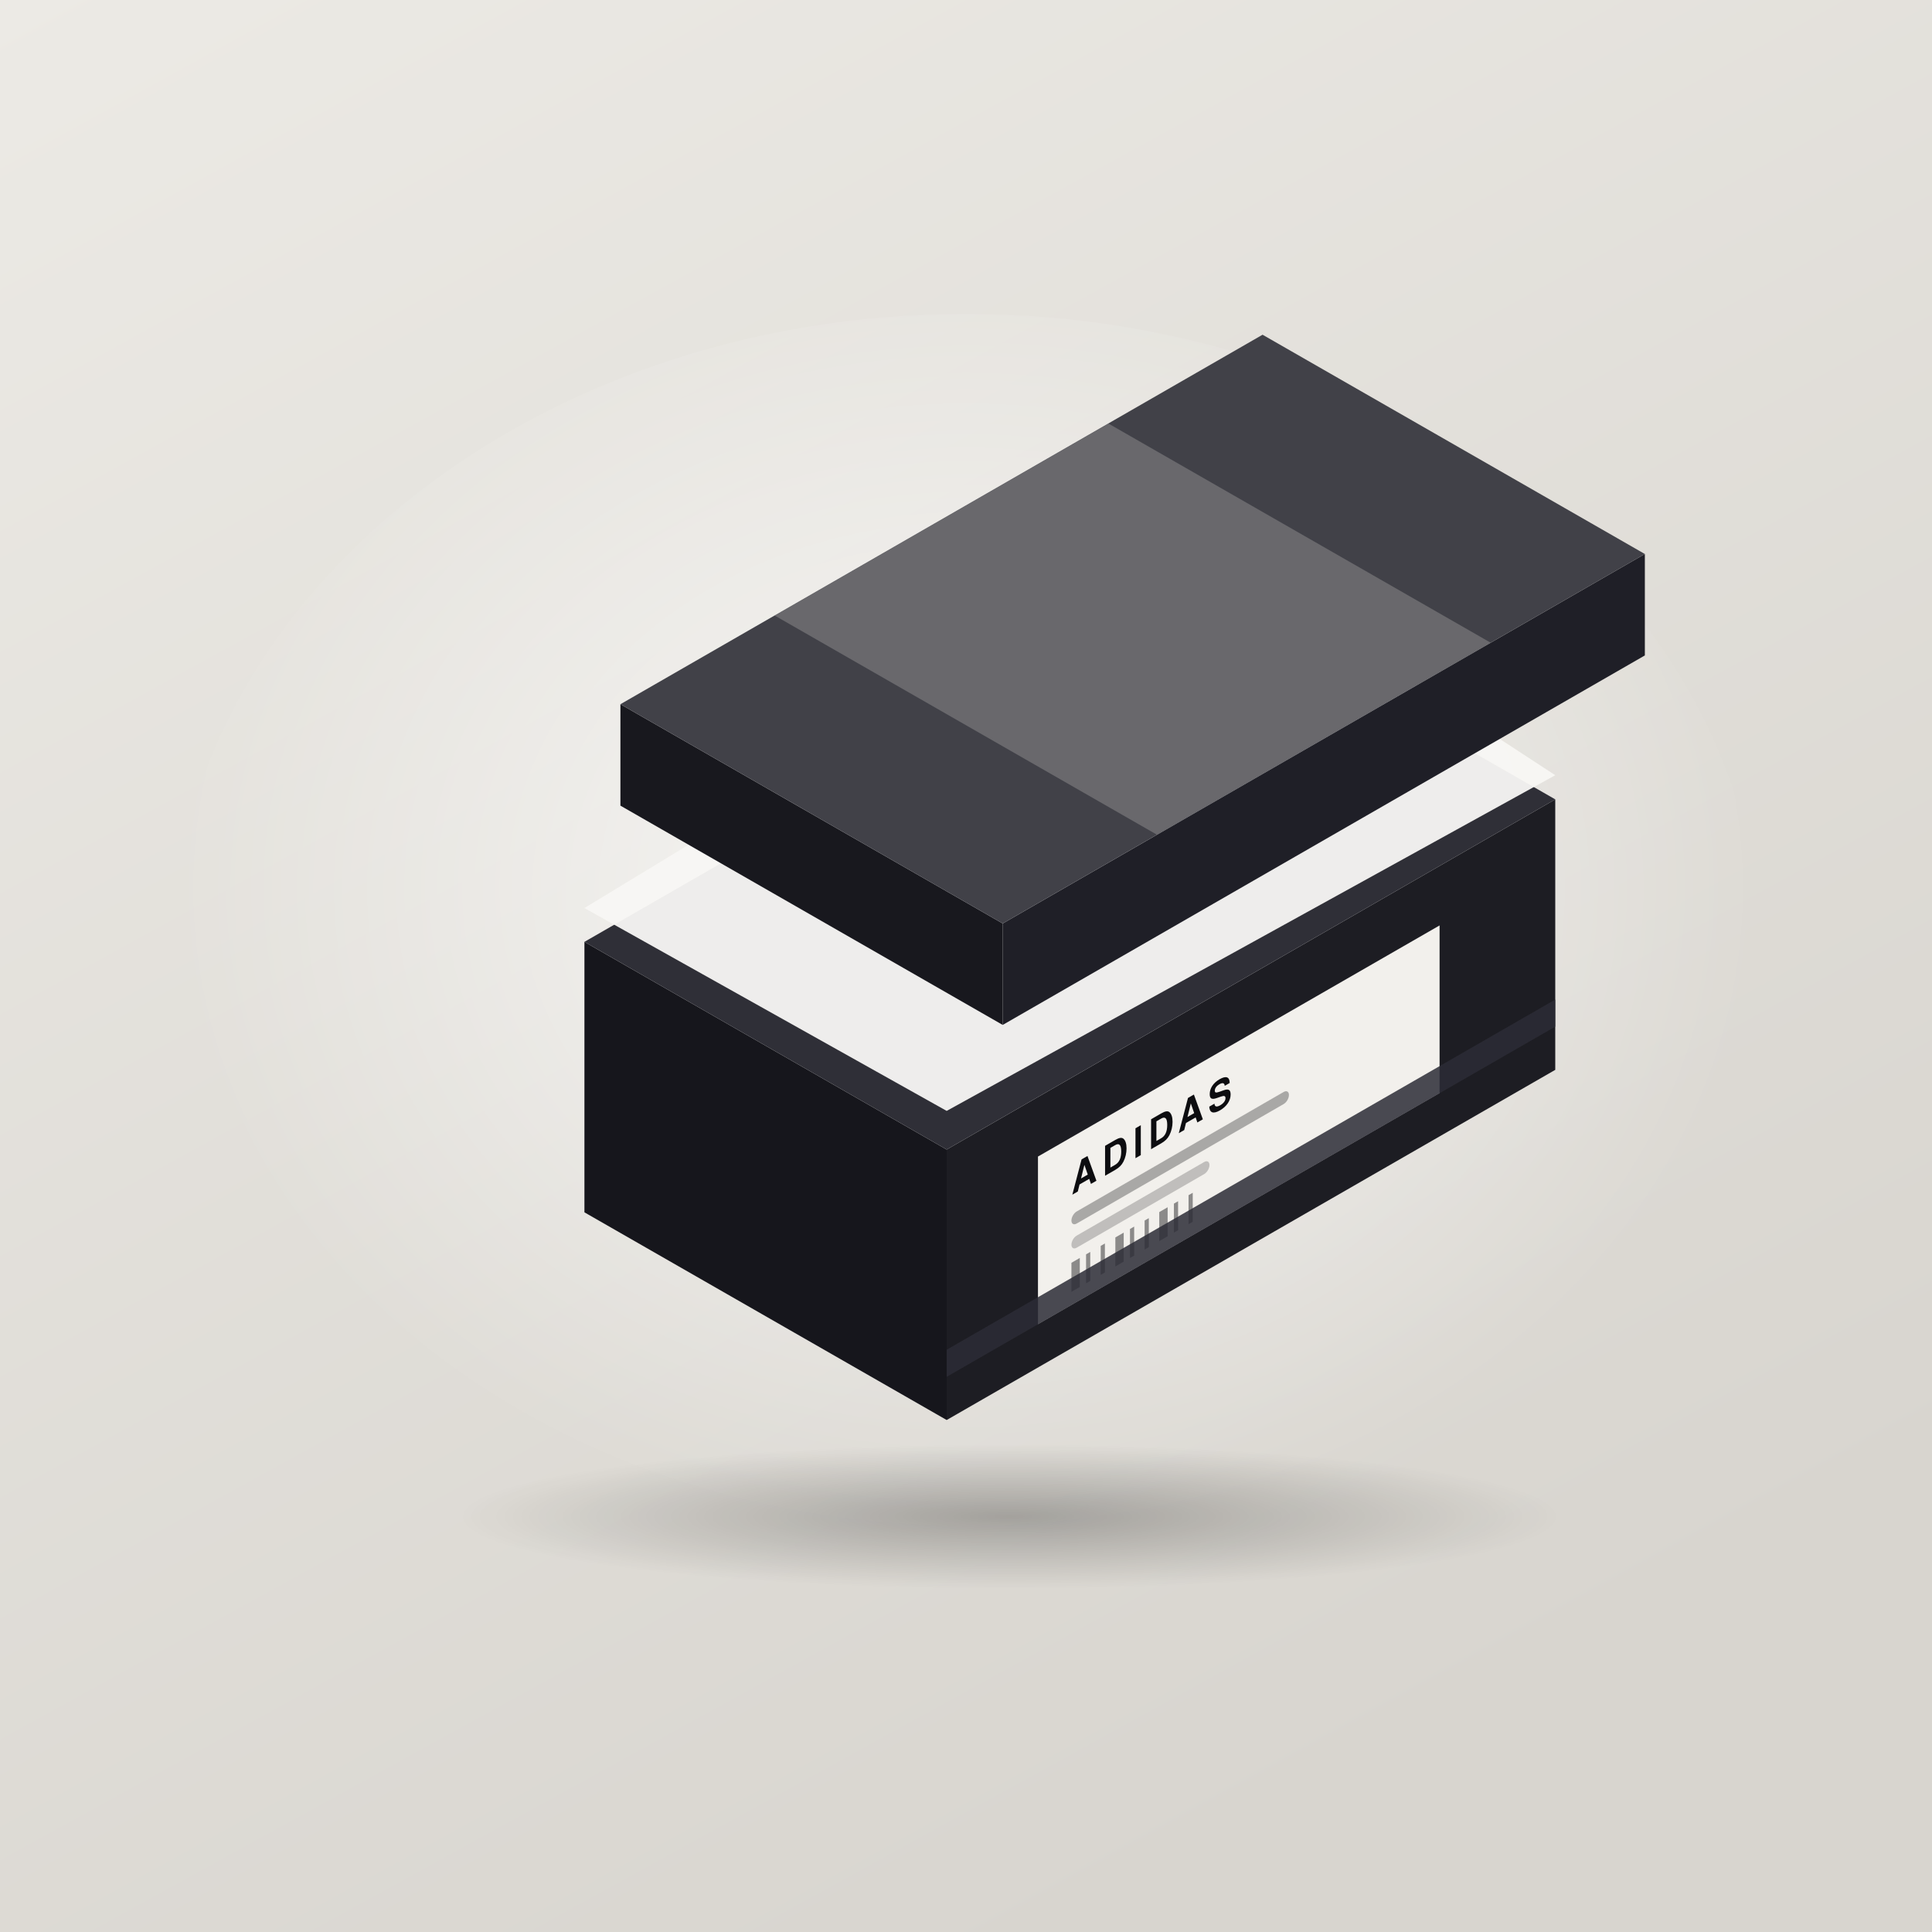
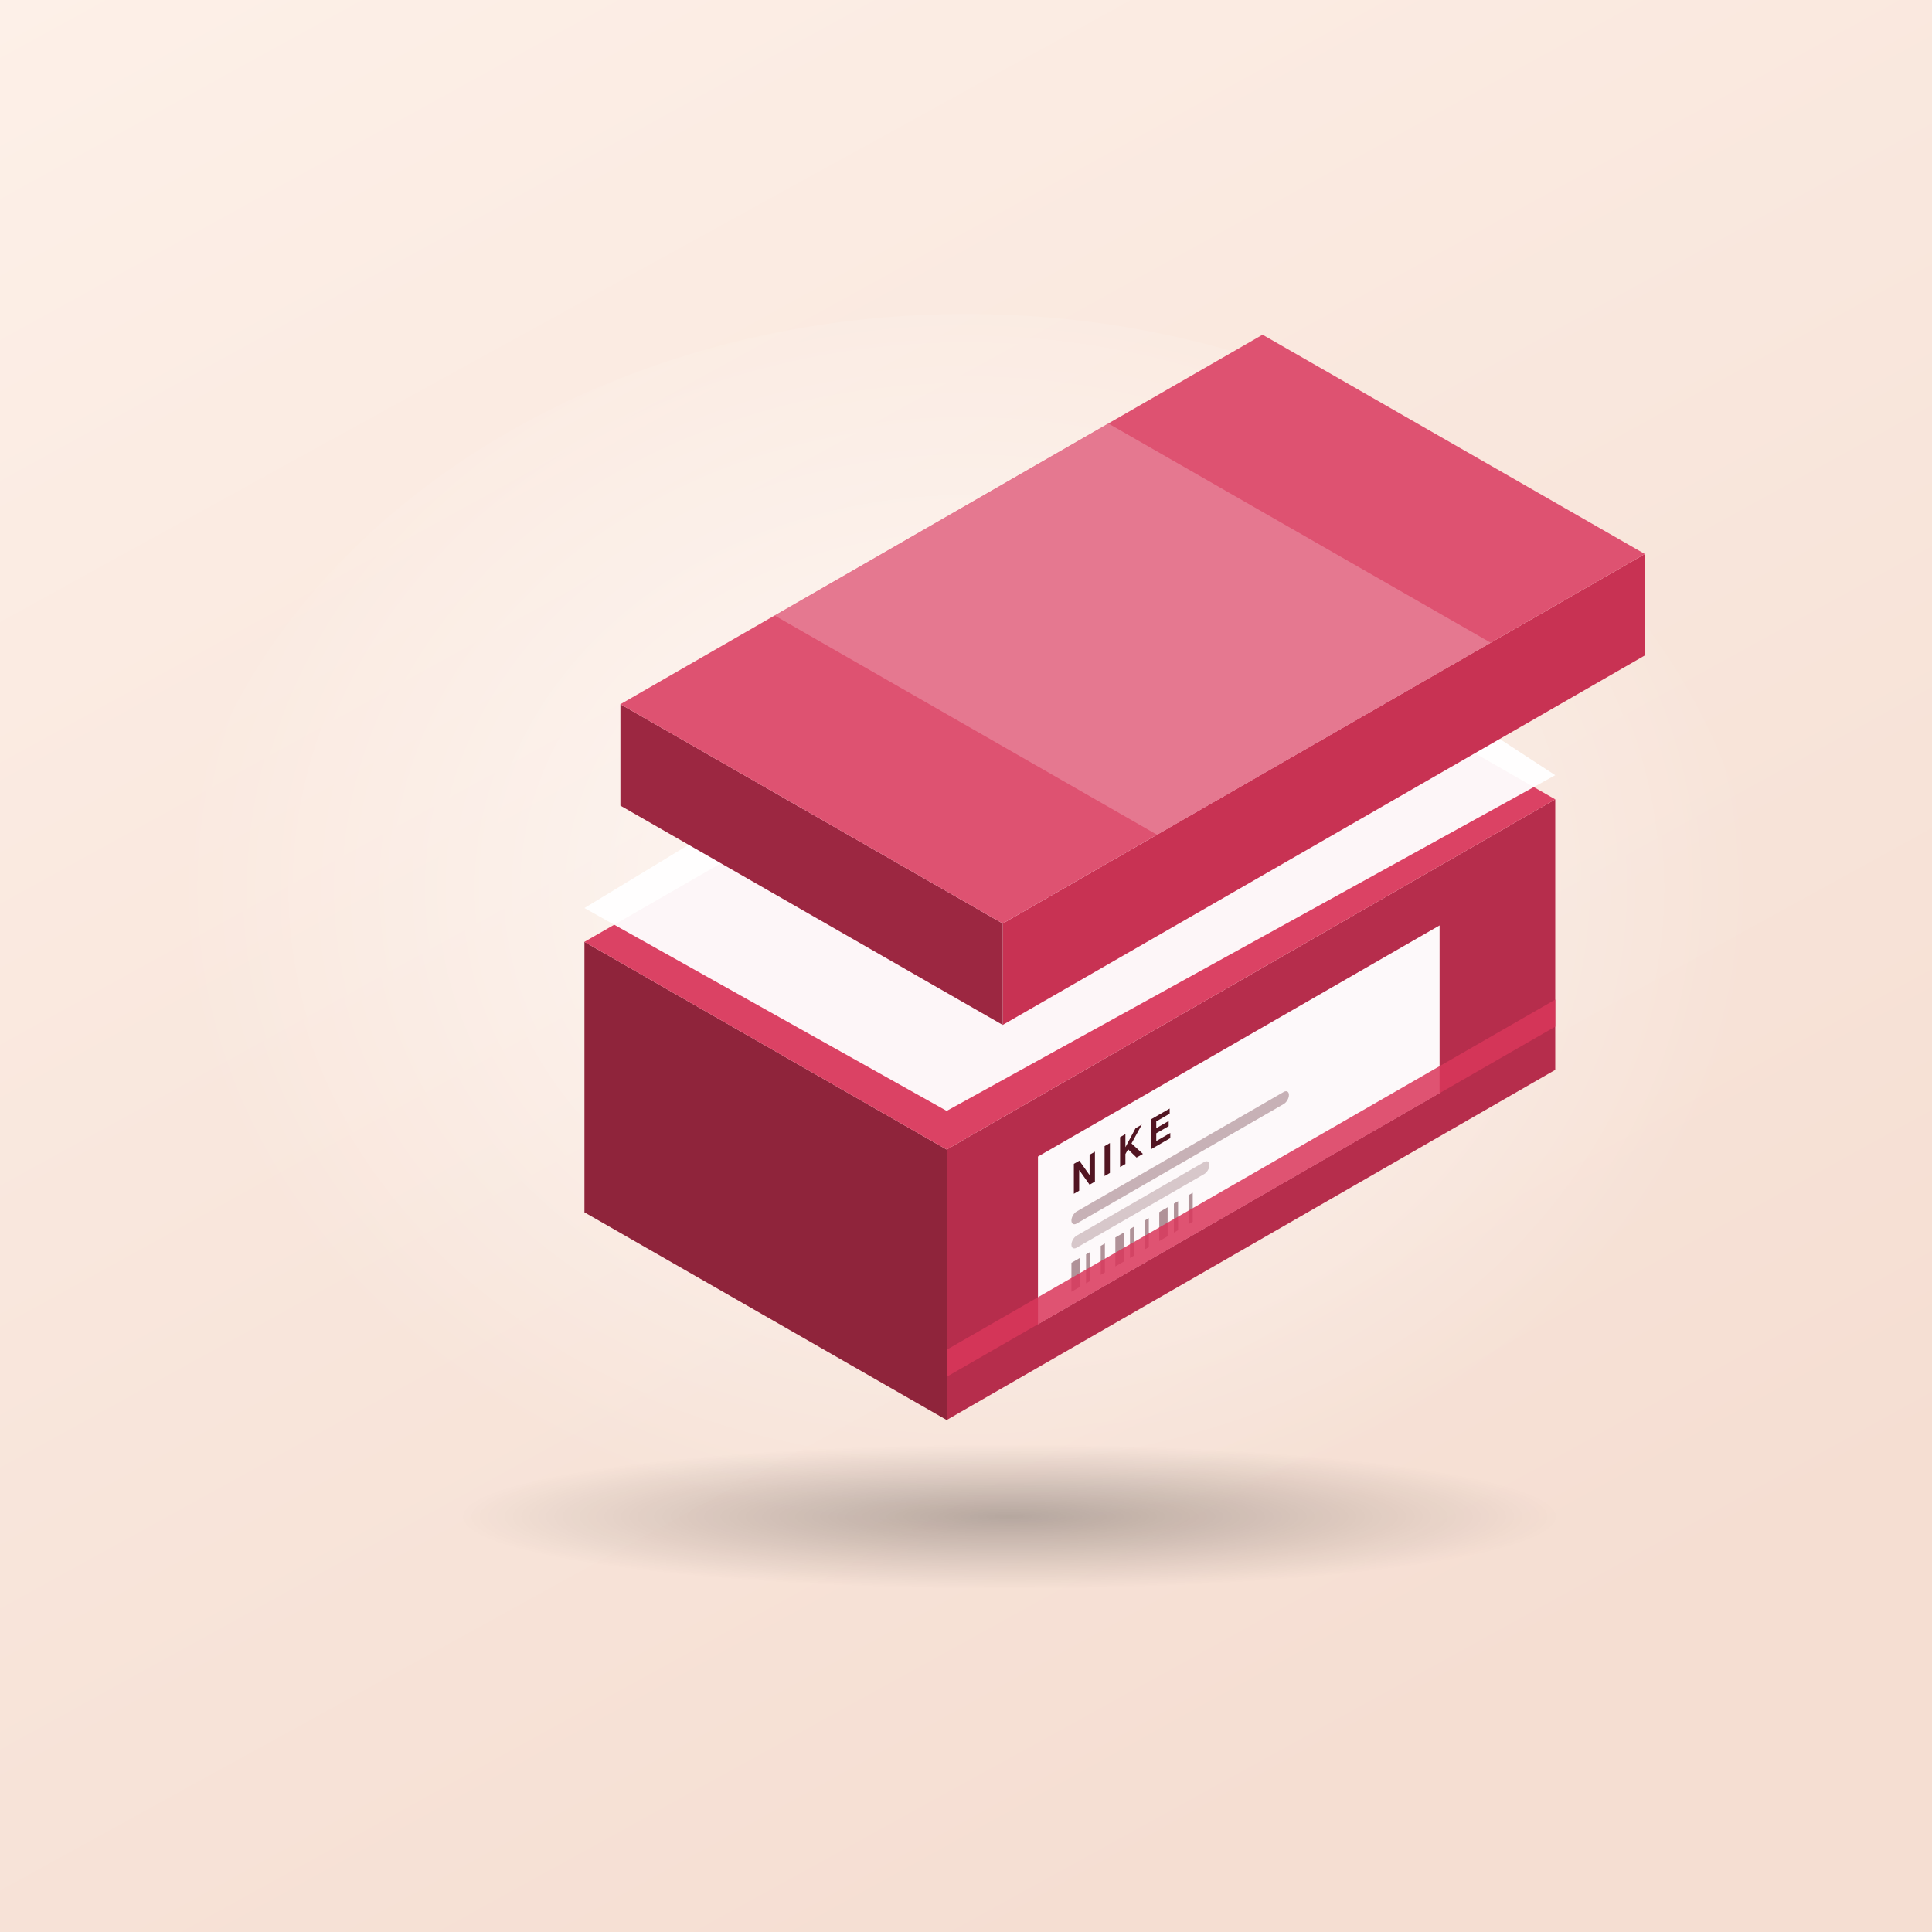
<svg xmlns="http://www.w3.org/2000/svg" viewBox="0 0 800 800" width="800" height="800" role="img">
  <defs>
    <linearGradient id="bg" x1="0" y1="0" x2="0.55" y2="1">
-       <stop offset="0" stop-color="#eceae5" />
-       <stop offset="1" stop-color="#d8d5cf" />
+       <stop offset="0" stop-color="#fdf0e8" />
+       <stop offset="1" stop-color="#f5ded2" />
    </linearGradient>
    <radialGradient id="glow" cx="0.5" cy="0.44" r="0.5">
      <stop offset="0" stop-color="#ffffff" stop-opacity="0.75" />
      <stop offset="1" stop-color="#ffffff" stop-opacity="0" />
    </radialGradient>
    <radialGradient id="shadow" cx="0.5" cy="0.5" r="0.5">
      <stop offset="0" stop-color="rgba(0,0,0,0.26)" />
      <stop offset="1" stop-color="rgba(0,0,0,0)" />
    </radialGradient>
  </defs>
  <rect width="800" height="800" fill="url(#bg)" />
  <ellipse cx="400" cy="400" rx="330" ry="270" fill="url(#glow)" />
  <ellipse cx="418" cy="628" rx="230" ry="30" fill="url(#shadow)" />
-   <polygon points="392,588 644,443 644,331 392,476" fill="#1d1d23" />
-   <polygon points="392,588 242,502 242,390 392,476" fill="#16161c" />
-   <polygon points="392,476 644,331 494,245 242,390" fill="#2f2f37" />
-   <polygon points="392,460 644,321 494,223 242,376" fill="#f8f7f4" opacity="0.95" />
-   <polygon points="429.8,548.3 596.1,452.6 596.1,383.2 429.8,478.9" fill="#f8f6f2" opacity="0.97" />
-   <g transform="matrix(0.866,-0.5,0,1,429.8,478.9)" fill="#0d0d10">
-     <text x="16" y="24" font-family="Helvetica, Arial, sans-serif" font-size="17" font-weight="700" letter-spacing="2.5">ADIDAS</text>
+   <polygon points="392,588 644,443 644,331 392,476" fill="#b62d4c" />
+   <polygon points="392,588 242,502 242,390 392,476" fill="#8f243b" />
+   <polygon points="392,476 644,331 494,245 242,390" fill="#db4264" />
+   <polygon points="392,460 644,321 494,223 242,376" fill="#ffffff" opacity="0.95" />
+   <polygon points="429.8,548.3 596.1,452.6 596.1,383.2 429.8,478.9" fill="#ffffff" opacity="0.97" />
+   <g transform="matrix(0.866,-0.5,0,1,429.8,478.9)" fill="#521522">
+     <text x="16" y="24" font-family="Helvetica, Arial, sans-serif" font-size="17" font-weight="700" letter-spacing="2.5">NIKE</text>
    <rect x="16" y="32" width="104" height="5" rx="2.5" opacity="0.32" />
    <rect x="16" y="42" width="66" height="5" rx="2.5" opacity="0.22" />
    <rect x="16" y="52" width="4" height="12" opacity="0.45" />
    <rect x="23" y="52" width="2" height="12" opacity="0.45" />
    <rect x="30" y="52" width="2" height="12" opacity="0.45" />
    <rect x="37" y="52" width="4" height="12" opacity="0.45" />
    <rect x="44" y="52" width="2" height="12" opacity="0.45" />
    <rect x="51" y="52" width="2" height="12" opacity="0.45" />
    <rect x="58" y="52" width="4" height="12" opacity="0.45" />
    <rect x="65" y="52" width="2" height="12" opacity="0.45" />
    <rect x="72" y="52" width="2" height="12" opacity="0.45" />
  </g>
-   <polygon points="392,570.1 644,425.1 644,413.9 392,558.9" fill="#2c2c36" opacity="0.85" />
-   <polygon points="415.2,424.4 681.1,271.4 681.1,229.4 415.2,382.4" fill="#1f1f27" />
-   <polygon points="415.2,424.4 256.9,333.6 256.9,291.6 415.2,382.4" fill="#18181e" />
-   <polygon points="415.2,382.4 681.1,229.4 522.8,138.6 256.9,291.6" fill="#414148" />
-   <polygon points="479,345.6 617.2,266.1 459,175.4 320.8,254.9" fill="#f4f2ec" opacity="0.22" />
+   <polygon points="392,570.1 644,425.1 644,413.9 392,558.9" fill="#d9365a" opacity="0.85" />
+   <polygon points="415.2,424.4 681.1,271.4 681.1,229.4 415.2,382.4" fill="#c83253" />
+   <polygon points="415.2,424.4 256.9,333.6 256.9,291.6 415.2,382.4" fill="#9c2741" />
+   <polygon points="415.2,382.4 681.1,229.4 522.8,138.6 256.9,291.6" fill="#de5271" />
+   <polygon points="479,345.6 617.2,266.1 459,175.4 320.8,254.9" fill="#ffffff" opacity="0.22" />
</svg>
